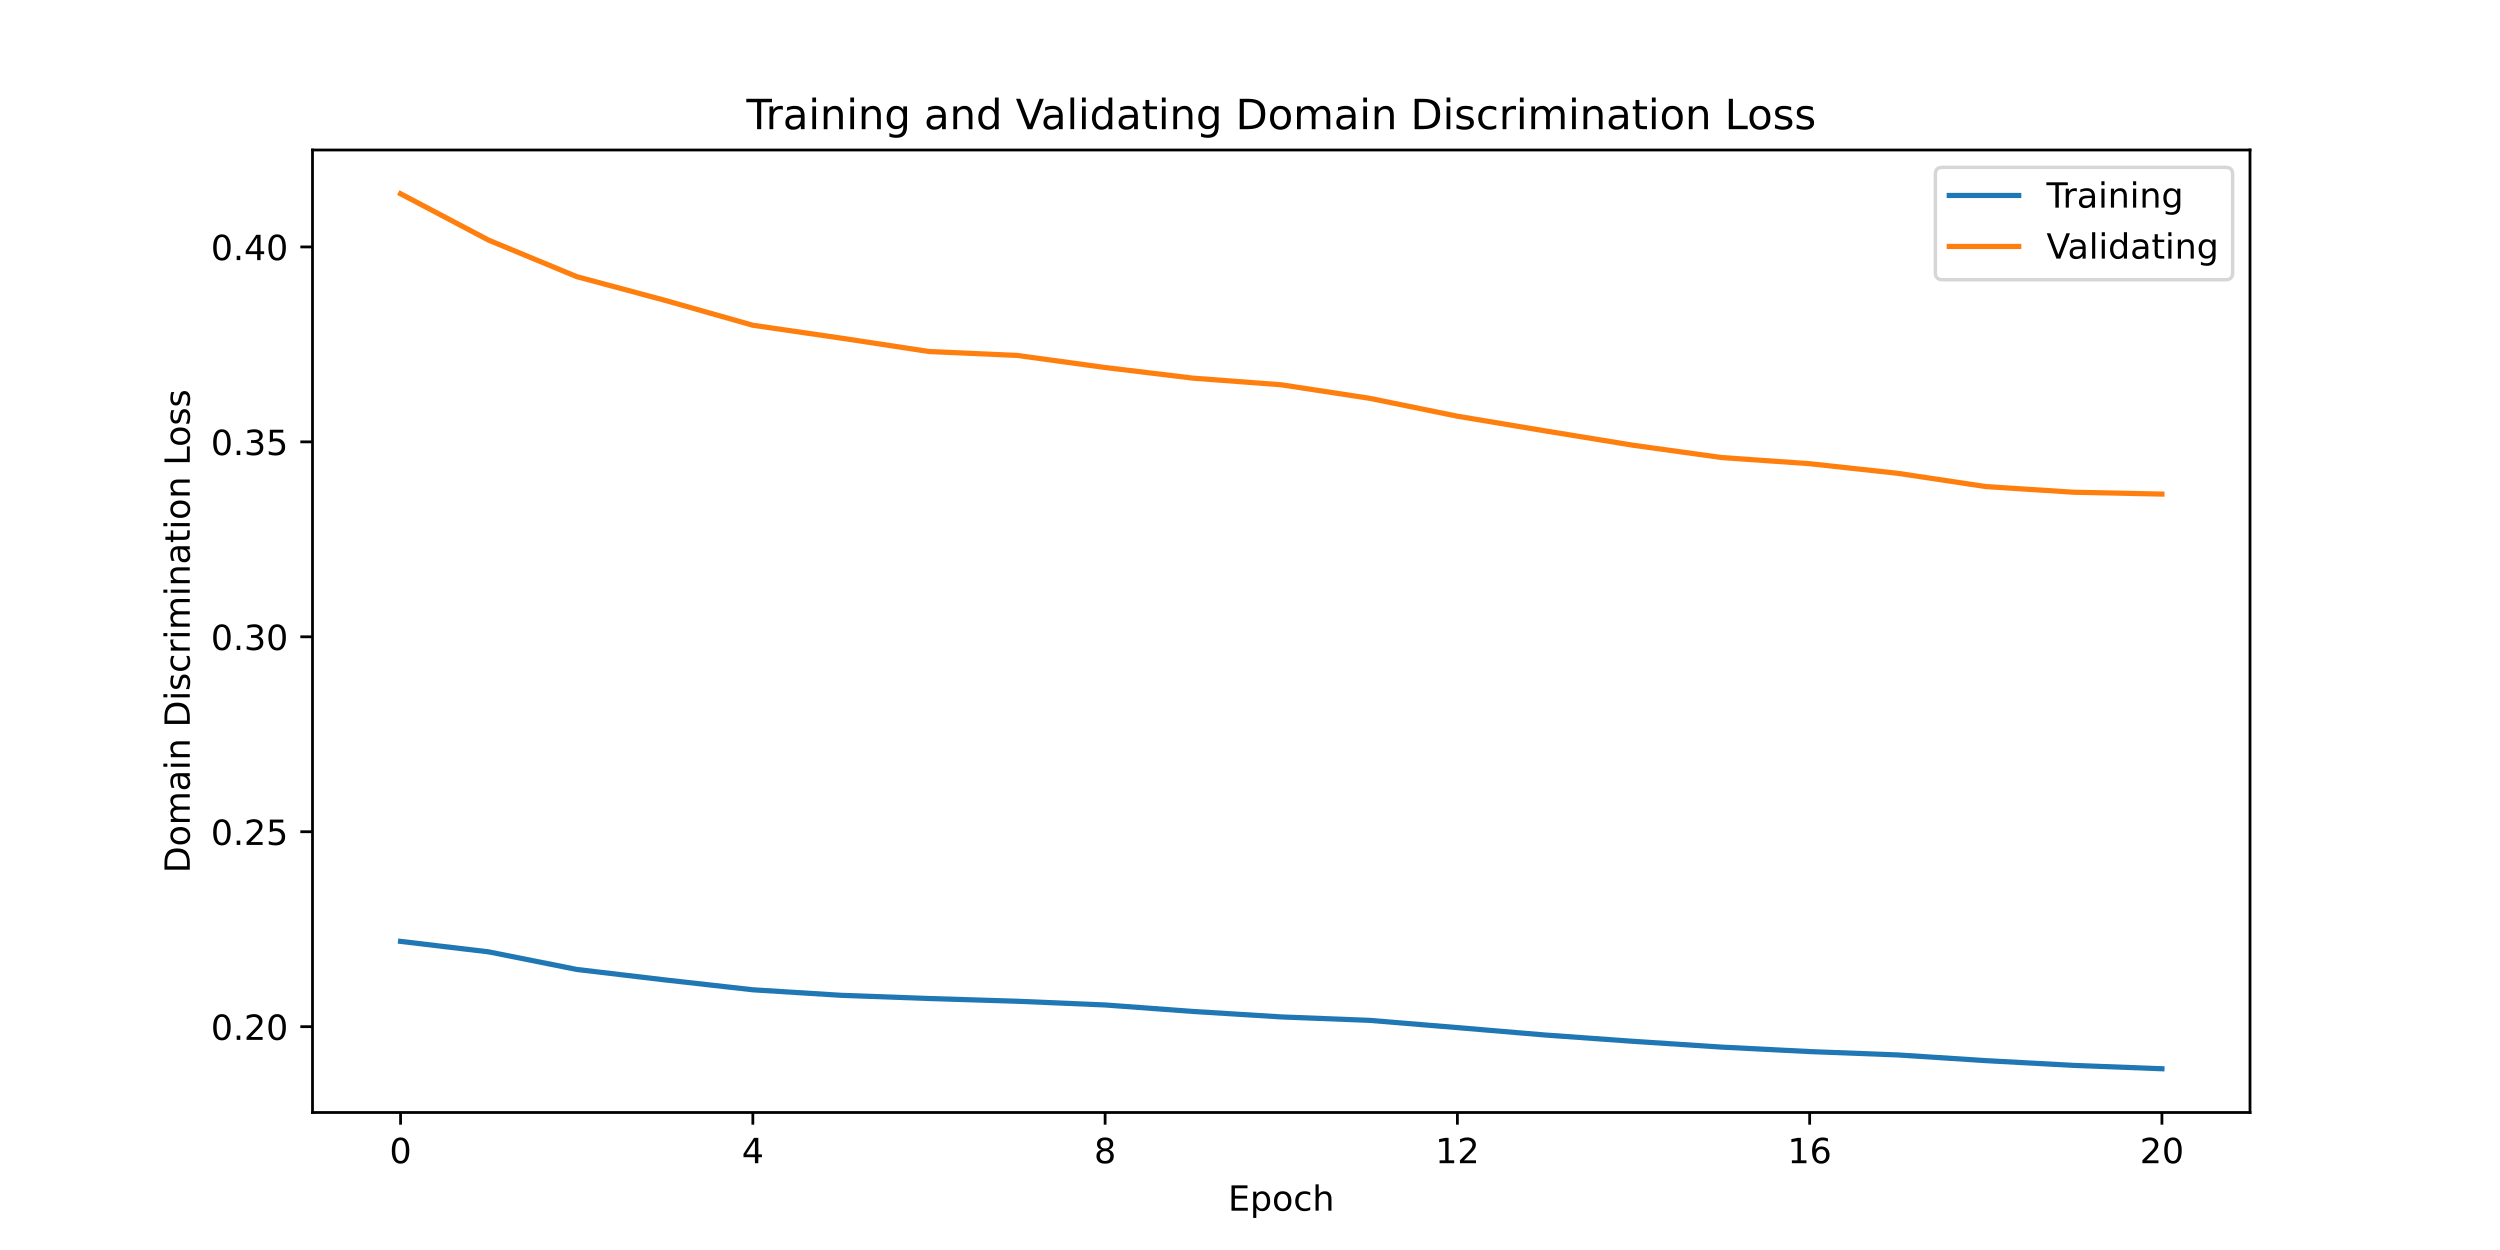
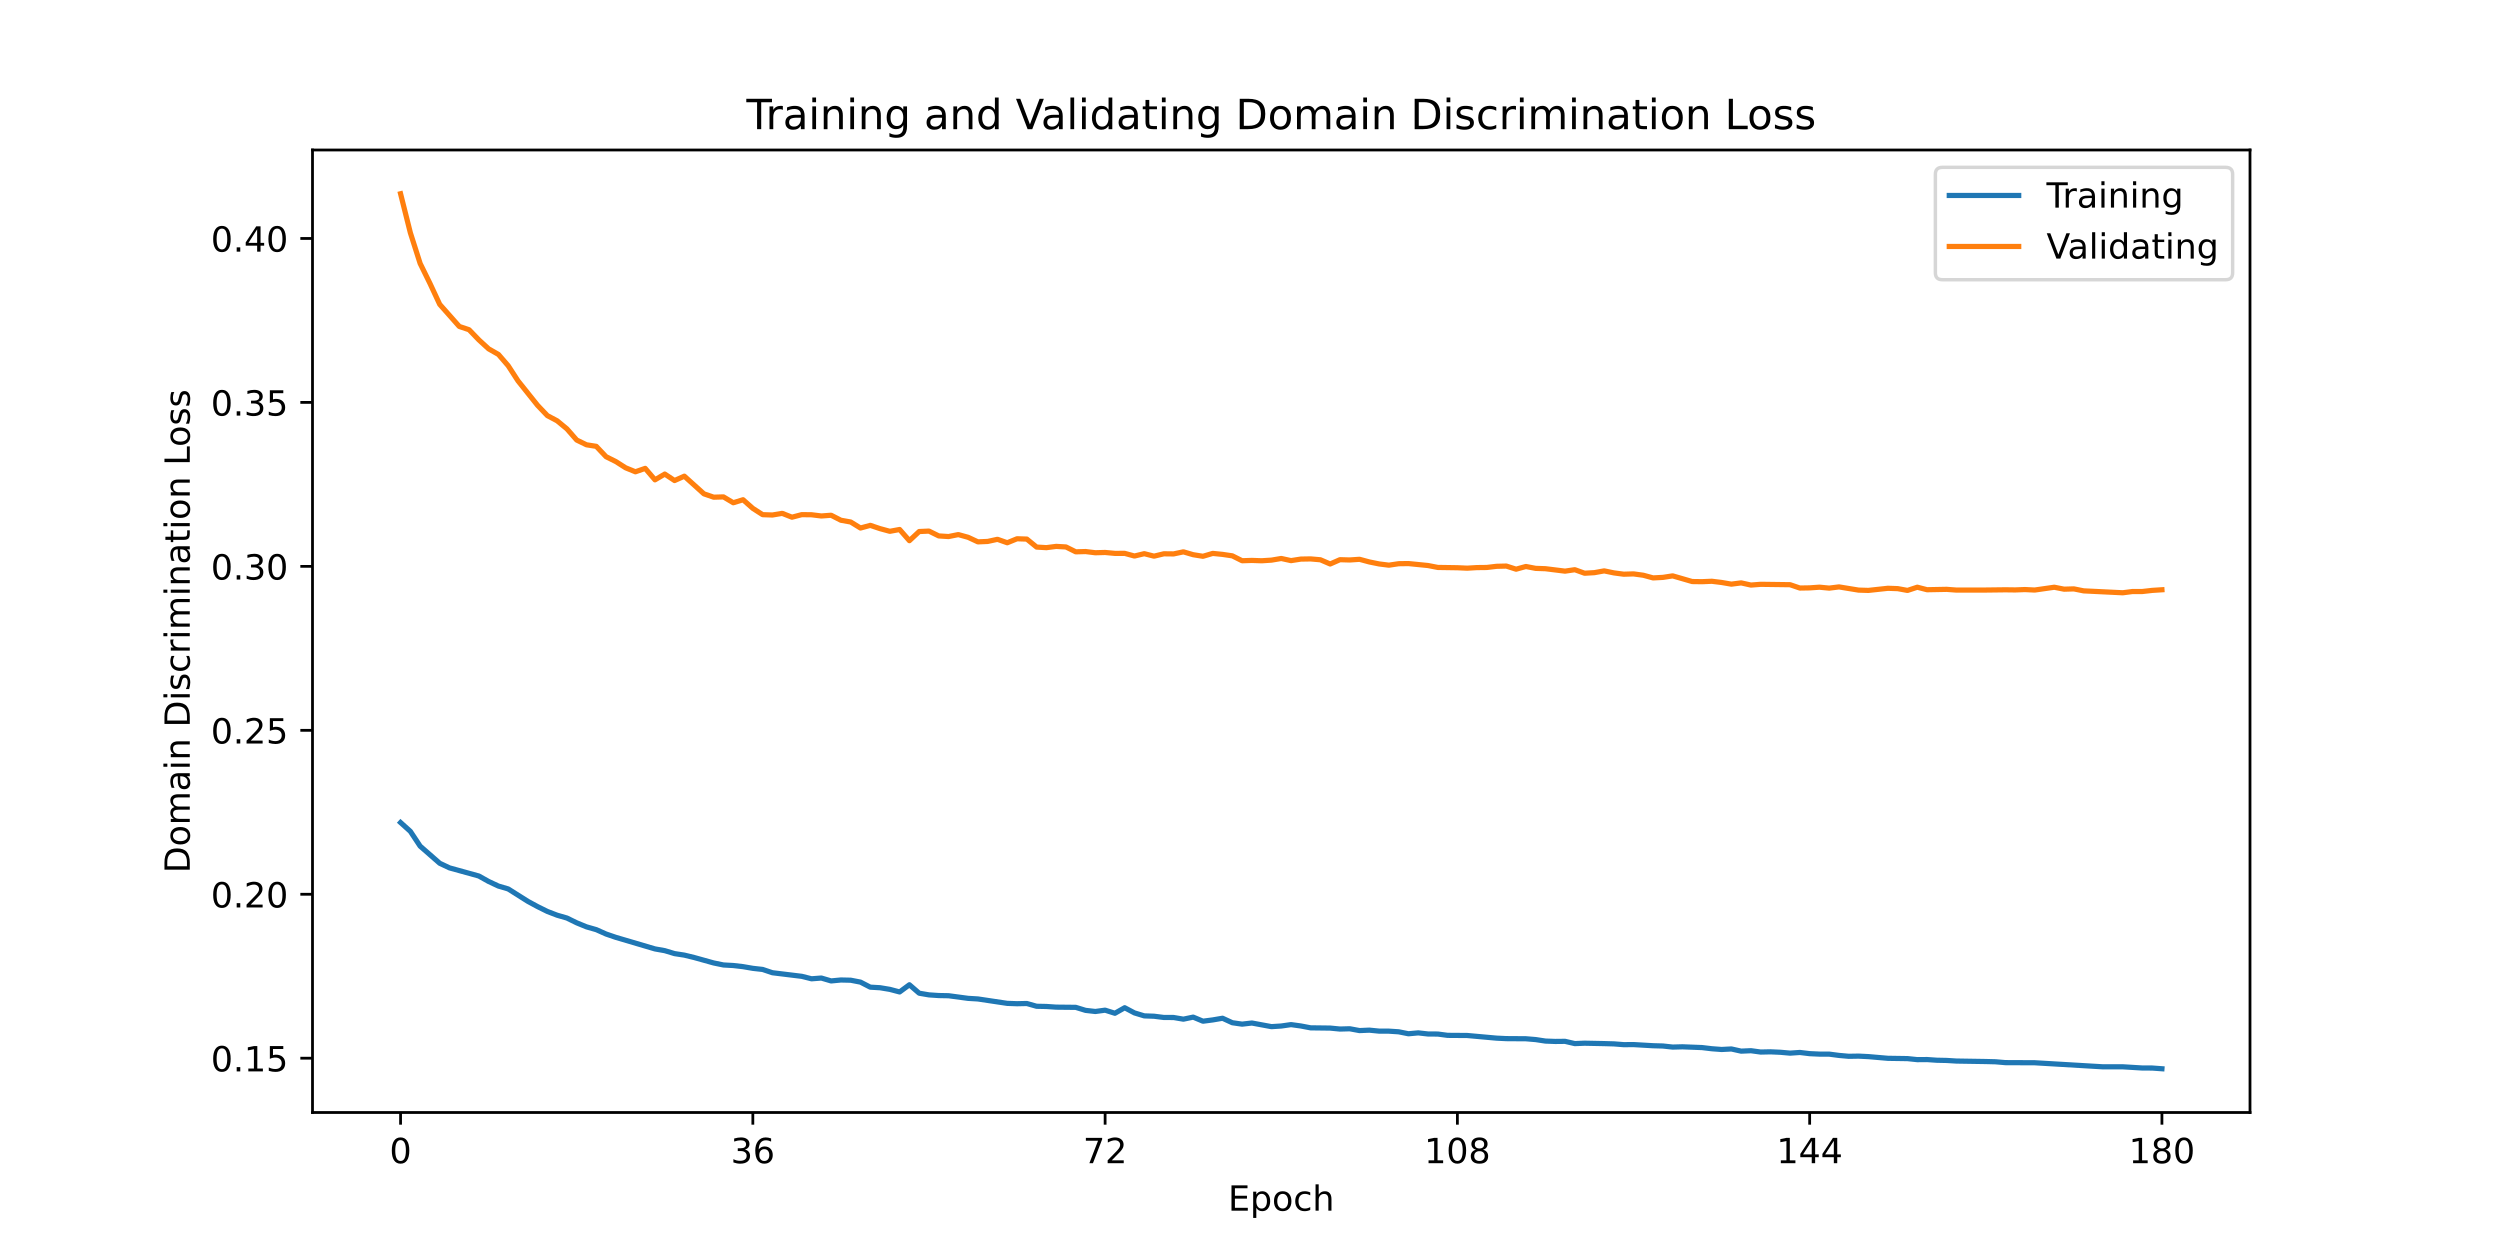
<svg xmlns="http://www.w3.org/2000/svg" xmlns:xlink="http://www.w3.org/1999/xlink" width="720pt" height="360pt" viewBox="0 0 720 360" version="1.1">
  <defs>
    <style type="text/css">*{stroke-linejoin: round; stroke-linecap: butt}</style>
  </defs>
  <g id="figure_1">
    <g id="patch_1">
      <path d="M 0 360  L 720 360  L 720 0  L 0 0  z " style="fill: #ffffff" />
    </g>
    <g id="axes_1">
      <g id="patch_2">
        <path d="M 90 320.4  L 648 320.4  L 648 43.2  L 90 43.2  z " style="fill: #ffffff" />
      </g>
      <g id="matplotlib.axis_1">
        <g id="xtick_1">
          <g id="line2d_1">
            <defs>
-               <path id="m48c4bb14b0" d="M 0 0  L 0 3.5  " style="stroke: #000000; stroke-width: 0.8" />
+               <path id="md9fe2c871f" d="M 0 0  L 0 3.5  " style="stroke: #000000; stroke-width: 0.8" />
            </defs>
            <g>
-               <use xlink:href="#m48c4bb14b0" x="115.364" y="320.4" style="stroke: #000000; stroke-width: 0.8" />
+               <use xlink:href="#md9fe2c871f" x="115.364" y="320.4" style="stroke: #000000; stroke-width: 0.8" />
            </g>
          </g>
          <g id="text_1">
            <g transform="translate(112.1824 334.9984) scale(0.1 -0.1)">
              <defs>
                <path id="DejaVuSans-30" d="M 2034 4250  Q 1547 4250 1301 3770  Q 1056 3291 1056 2328  Q 1056 1369 1301 889  Q 1547 409 2034 409  Q 2525 409 2770 889  Q 3016 1369 3016 2328  Q 3016 3291 2770 3770  Q 2525 4250 2034 4250  z M 2034 4750  Q 2819 4750 3233 4129  Q 3647 3509 3647 2328  Q 3647 1150 3233 529  Q 2819 -91 2034 -91  Q 1250 -91 836 529  Q 422 1150 422 2328  Q 422 3509 836 4129  Q 1250 4750 2034 4750  z " transform="scale(0.015625)" />
              </defs>
              <use xlink:href="#DejaVuSans-30" />
            </g>
          </g>
        </g>
        <g id="xtick_2">
          <g id="line2d_2">
            <g>
-               <use xlink:href="#m48c4bb14b0" x="216.818" y="320.4" style="stroke: #000000; stroke-width: 0.8" />
+               <use xlink:href="#md9fe2c871f" x="216.818" y="320.4" style="stroke: #000000; stroke-width: 0.8" />
            </g>
          </g>
          <g id="text_2">
-             <g transform="translate(213.6369 334.9984) scale(0.1 -0.1)">
-               <defs>
-                 <path id="DejaVuSans-34" d="M 2419 4116  L 825 1625  L 2419 1625  L 2419 4116  z M 2253 4666  L 3047 4666  L 3047 1625  L 3713 1625  L 3713 1100  L 3047 1100  L 3047 0  L 2419 0  L 2419 1100  L 313 1100  L 313 1709  L 2253 4666  z " transform="scale(0.015625)" />
-               </defs>
-               <use xlink:href="#DejaVuSans-34" />
+             <g transform="translate(210.4557 334.9984) scale(0.1 -0.1)">
+               <defs>
+                 <path id="DejaVuSans-33" d="M 2597 2516  Q 3050 2419 3304 2112  Q 3559 1806 3559 1356  Q 3559 666 3084 287  Q 2609 -91 1734 -91  Q 1441 -91 1130 -33  Q 819 25 488 141  L 488 750  Q 750 597 1062 519  Q 1375 441 1716 441  Q 2309 441 2620 675  Q 2931 909 2931 1356  Q 2931 1769 2642 2001  Q 2353 2234 1838 2234  L 1294 2234  L 1294 2753  L 1863 2753  Q 2328 2753 2575 2939  Q 2822 3125 2822 3475  Q 2822 3834 2567 4026  Q 2313 4219 1838 4219  Q 1578 4219 1281 4162  Q 984 4106 628 3988  L 628 4550  Q 988 4650 1302 4700  Q 1616 4750 1894 4750  Q 2613 4750 3031 4423  Q 3450 4097 3450 3541  Q 3450 3153 3228 2886  Q 3006 2619 2597 2516  z " transform="scale(0.015625)" />
+                 <path id="DejaVuSans-36" d="M 2113 2584  Q 1688 2584 1439 2293  Q 1191 2003 1191 1497  Q 1191 994 1439 701  Q 1688 409 2113 409  Q 2538 409 2786 701  Q 3034 994 3034 1497  Q 3034 2003 2786 2293  Q 2538 2584 2113 2584  z M 3366 4563  L 3366 3988  Q 3128 4100 2886 4159  Q 2644 4219 2406 4219  Q 1781 4219 1451 3797  Q 1122 3375 1075 2522  Q 1259 2794 1537 2939  Q 1816 3084 2150 3084  Q 2853 3084 3261 2657  Q 3669 2231 3669 1497  Q 3669 778 3244 343  Q 2819 -91 2113 -91  Q 1303 -91 875 529  Q 447 1150 447 2328  Q 447 3434 972 4092  Q 1497 4750 2381 4750  Q 2619 4750 2861 4703  Q 3103 4656 3366 4563  z " transform="scale(0.015625)" />
+               </defs>
+               <use xlink:href="#DejaVuSans-33" />
+               <use xlink:href="#DejaVuSans-36" transform="translate(63.62305 0)" />
            </g>
          </g>
        </g>
        <g id="xtick_3">
          <g id="line2d_3">
            <g>
-               <use xlink:href="#m48c4bb14b0" x="318.273" y="320.4" style="stroke: #000000; stroke-width: 0.8" />
+               <use xlink:href="#md9fe2c871f" x="318.273" y="320.4" style="stroke: #000000; stroke-width: 0.8" />
            </g>
          </g>
          <g id="text_3">
-             <g transform="translate(315.0915 334.9984) scale(0.1 -0.1)">
-               <defs>
-                 <path id="DejaVuSans-38" d="M 2034 2216  Q 1584 2216 1326 1975  Q 1069 1734 1069 1313  Q 1069 891 1326 650  Q 1584 409 2034 409  Q 2484 409 2743 651  Q 3003 894 3003 1313  Q 3003 1734 2745 1975  Q 2488 2216 2034 2216  z M 1403 2484  Q 997 2584 770 2862  Q 544 3141 544 3541  Q 544 4100 942 4425  Q 1341 4750 2034 4750  Q 2731 4750 3128 4425  Q 3525 4100 3525 3541  Q 3525 3141 3298 2862  Q 3072 2584 2669 2484  Q 3125 2378 3379 2068  Q 3634 1759 3634 1313  Q 3634 634 3220 271  Q 2806 -91 2034 -91  Q 1263 -91 848 271  Q 434 634 434 1313  Q 434 1759 690 2068  Q 947 2378 1403 2484  z M 1172 3481  Q 1172 3119 1398 2916  Q 1625 2713 2034 2713  Q 2441 2713 2670 2916  Q 2900 3119 2900 3481  Q 2900 3844 2670 4047  Q 2441 4250 2034 4250  Q 1625 4250 1398 4047  Q 1172 3844 1172 3481  z " transform="scale(0.015625)" />
-               </defs>
-               <use xlink:href="#DejaVuSans-38" />
+             <g transform="translate(311.9102 334.9984) scale(0.1 -0.1)">
+               <defs>
+                 <path id="DejaVuSans-37" d="M 525 4666  L 3525 4666  L 3525 4397  L 1831 0  L 1172 0  L 2766 4134  L 525 4134  L 525 4666  z " transform="scale(0.015625)" />
+                 <path id="DejaVuSans-32" d="M 1228 531  L 3431 531  L 3431 0  L 469 0  L 469 531  Q 828 903 1448 1529  Q 2069 2156 2228 2338  Q 2531 2678 2651 2914  Q 2772 3150 2772 3378  Q 2772 3750 2511 3984  Q 2250 4219 1831 4219  Q 1534 4219 1204 4116  Q 875 4013 500 3803  L 500 4441  Q 881 4594 1212 4672  Q 1544 4750 1819 4750  Q 2544 4750 2975 4387  Q 3406 4025 3406 3419  Q 3406 3131 3298 2873  Q 3191 2616 2906 2266  Q 2828 2175 2409 1742  Q 1991 1309 1228 531  z " transform="scale(0.015625)" />
+               </defs>
+               <use xlink:href="#DejaVuSans-37" />
+               <use xlink:href="#DejaVuSans-32" transform="translate(63.62305 0)" />
            </g>
          </g>
        </g>
        <g id="xtick_4">
          <g id="line2d_4">
            <g>
-               <use xlink:href="#m48c4bb14b0" x="419.727" y="320.4" style="stroke: #000000; stroke-width: 0.8" />
+               <use xlink:href="#md9fe2c871f" x="419.727" y="320.4" style="stroke: #000000; stroke-width: 0.8" />
            </g>
          </g>
          <g id="text_4">
-             <g transform="translate(413.3648 334.9984) scale(0.1 -0.1)">
+             <g transform="translate(410.1835 334.9984) scale(0.1 -0.1)">
              <defs>
                <path id="DejaVuSans-31" d="M 794 531  L 1825 531  L 1825 4091  L 703 3866  L 703 4441  L 1819 4666  L 2450 4666  L 2450 531  L 3481 531  L 3481 0  L 794 0  L 794 531  z " transform="scale(0.015625)" />
-                 <path id="DejaVuSans-32" d="M 1228 531  L 3431 531  L 3431 0  L 469 0  L 469 531  Q 828 903 1448 1529  Q 2069 2156 2228 2338  Q 2531 2678 2651 2914  Q 2772 3150 2772 3378  Q 2772 3750 2511 3984  Q 2250 4219 1831 4219  Q 1534 4219 1204 4116  Q 875 4013 500 3803  L 500 4441  Q 881 4594 1212 4672  Q 1544 4750 1819 4750  Q 2544 4750 2975 4387  Q 3406 4025 3406 3419  Q 3406 3131 3298 2873  Q 3191 2616 2906 2266  Q 2828 2175 2409 1742  Q 1991 1309 1228 531  z " transform="scale(0.015625)" />
+                 <path id="DejaVuSans-38" d="M 2034 2216  Q 1584 2216 1326 1975  Q 1069 1734 1069 1313  Q 1069 891 1326 650  Q 1584 409 2034 409  Q 2484 409 2743 651  Q 3003 894 3003 1313  Q 3003 1734 2745 1975  Q 2488 2216 2034 2216  z M 1403 2484  Q 997 2584 770 2862  Q 544 3141 544 3541  Q 544 4100 942 4425  Q 1341 4750 2034 4750  Q 2731 4750 3128 4425  Q 3525 4100 3525 3541  Q 3525 3141 3298 2862  Q 3072 2584 2669 2484  Q 3125 2378 3379 2068  Q 3634 1759 3634 1313  Q 3634 634 3220 271  Q 2806 -91 2034 -91  Q 1263 -91 848 271  Q 434 634 434 1313  Q 434 1759 690 2068  Q 947 2378 1403 2484  z M 1172 3481  Q 1172 3119 1398 2916  Q 1625 2713 2034 2713  Q 2441 2713 2670 2916  Q 2900 3119 2900 3481  Q 2900 3844 2670 4047  Q 2441 4250 2034 4250  Q 1625 4250 1398 4047  Q 1172 3844 1172 3481  z " transform="scale(0.015625)" />
              </defs>
              <use xlink:href="#DejaVuSans-31" />
-               <use xlink:href="#DejaVuSans-32" transform="translate(63.62305 0)" />
+               <use xlink:href="#DejaVuSans-30" transform="translate(63.62305 0)" />
+               <use xlink:href="#DejaVuSans-38" transform="translate(127.2461 0)" />
            </g>
          </g>
        </g>
        <g id="xtick_5">
          <g id="line2d_5">
            <g>
-               <use xlink:href="#m48c4bb14b0" x="521.182" y="320.4" style="stroke: #000000; stroke-width: 0.8" />
+               <use xlink:href="#md9fe2c871f" x="521.182" y="320.4" style="stroke: #000000; stroke-width: 0.8" />
            </g>
          </g>
          <g id="text_5">
-             <g transform="translate(514.8193 334.9984) scale(0.1 -0.1)">
-               <defs>
-                 <path id="DejaVuSans-36" d="M 2113 2584  Q 1688 2584 1439 2293  Q 1191 2003 1191 1497  Q 1191 994 1439 701  Q 1688 409 2113 409  Q 2538 409 2786 701  Q 3034 994 3034 1497  Q 3034 2003 2786 2293  Q 2538 2584 2113 2584  z M 3366 4563  L 3366 3988  Q 3128 4100 2886 4159  Q 2644 4219 2406 4219  Q 1781 4219 1451 3797  Q 1122 3375 1075 2522  Q 1259 2794 1537 2939  Q 1816 3084 2150 3084  Q 2853 3084 3261 2657  Q 3669 2231 3669 1497  Q 3669 778 3244 343  Q 2819 -91 2113 -91  Q 1303 -91 875 529  Q 447 1150 447 2328  Q 447 3434 972 4092  Q 1497 4750 2381 4750  Q 2619 4750 2861 4703  Q 3103 4656 3366 4563  z " transform="scale(0.015625)" />
+             <g transform="translate(511.6381 334.9984) scale(0.1 -0.1)">
+               <defs>
+                 <path id="DejaVuSans-34" d="M 2419 4116  L 825 1625  L 2419 1625  L 2419 4116  z M 2253 4666  L 3047 4666  L 3047 1625  L 3713 1625  L 3713 1100  L 3047 1100  L 3047 0  L 2419 0  L 2419 1100  L 313 1100  L 313 1709  L 2253 4666  z " transform="scale(0.015625)" />
              </defs>
              <use xlink:href="#DejaVuSans-31" />
-               <use xlink:href="#DejaVuSans-36" transform="translate(63.62305 0)" />
+               <use xlink:href="#DejaVuSans-34" transform="translate(63.62305 0)" />
+               <use xlink:href="#DejaVuSans-34" transform="translate(127.2461 0)" />
            </g>
          </g>
        </g>
        <g id="xtick_6">
          <g id="line2d_6">
            <g>
-               <use xlink:href="#m48c4bb14b0" x="622.636" y="320.4" style="stroke: #000000; stroke-width: 0.8" />
+               <use xlink:href="#md9fe2c871f" x="622.636" y="320.4" style="stroke: #000000; stroke-width: 0.8" />
            </g>
          </g>
          <g id="text_6">
-             <g transform="translate(616.2739 334.9984) scale(0.1 -0.1)">
-               <use xlink:href="#DejaVuSans-32" />
-               <use xlink:href="#DejaVuSans-30" transform="translate(63.62305 0)" />
+             <g transform="translate(613.0926 334.9984) scale(0.1 -0.1)">
+               <use xlink:href="#DejaVuSans-31" />
+               <use xlink:href="#DejaVuSans-38" transform="translate(63.62305 0)" />
+               <use xlink:href="#DejaVuSans-30" transform="translate(127.2461 0)" />
            </g>
          </g>
        </g>
        <g id="text_7">
          <g transform="translate(353.6891 348.6766) scale(0.1 -0.1)">
            <defs>
              <path id="DejaVuSans-45" d="M 628 4666  L 3578 4666  L 3578 4134  L 1259 4134  L 1259 2753  L 3481 2753  L 3481 2222  L 1259 2222  L 1259 531  L 3634 531  L 3634 0  L 628 0  L 628 4666  z " transform="scale(0.015625)" />
              <path id="DejaVuSans-70" d="M 1159 525  L 1159 -1331  L 581 -1331  L 581 3500  L 1159 3500  L 1159 2969  Q 1341 3281 1617 3432  Q 1894 3584 2278 3584  Q 2916 3584 3314 3078  Q 3713 2572 3713 1747  Q 3713 922 3314 415  Q 2916 -91 2278 -91  Q 1894 -91 1617 61  Q 1341 213 1159 525  z M 3116 1747  Q 3116 2381 2855 2742  Q 2594 3103 2138 3103  Q 1681 3103 1420 2742  Q 1159 2381 1159 1747  Q 1159 1113 1420 752  Q 1681 391 2138 391  Q 2594 391 2855 752  Q 3116 1113 3116 1747  z " transform="scale(0.015625)" />
              <path id="DejaVuSans-6f" d="M 1959 3097  Q 1497 3097 1228 2736  Q 959 2375 959 1747  Q 959 1119 1226 758  Q 1494 397 1959 397  Q 2419 397 2687 759  Q 2956 1122 2956 1747  Q 2956 2369 2687 2733  Q 2419 3097 1959 3097  z M 1959 3584  Q 2709 3584 3137 3096  Q 3566 2609 3566 1747  Q 3566 888 3137 398  Q 2709 -91 1959 -91  Q 1206 -91 779 398  Q 353 888 353 1747  Q 353 2609 779 3096  Q 1206 3584 1959 3584  z " transform="scale(0.015625)" />
              <path id="DejaVuSans-63" d="M 3122 3366  L 3122 2828  Q 2878 2963 2633 3030  Q 2388 3097 2138 3097  Q 1578 3097 1268 2742  Q 959 2388 959 1747  Q 959 1106 1268 751  Q 1578 397 2138 397  Q 2388 397 2633 464  Q 2878 531 3122 666  L 3122 134  Q 2881 22 2623 -34  Q 2366 -91 2075 -91  Q 1284 -91 818 406  Q 353 903 353 1747  Q 353 2603 823 3093  Q 1294 3584 2113 3584  Q 2378 3584 2631 3529  Q 2884 3475 3122 3366  z " transform="scale(0.015625)" />
              <path id="DejaVuSans-68" d="M 3513 2113  L 3513 0  L 2938 0  L 2938 2094  Q 2938 2591 2744 2837  Q 2550 3084 2163 3084  Q 1697 3084 1428 2787  Q 1159 2491 1159 1978  L 1159 0  L 581 0  L 581 4863  L 1159 4863  L 1159 2956  Q 1366 3272 1645 3428  Q 1925 3584 2291 3584  Q 2894 3584 3203 3211  Q 3513 2838 3513 2113  z " transform="scale(0.015625)" />
            </defs>
            <use xlink:href="#DejaVuSans-45" />
            <use xlink:href="#DejaVuSans-70" transform="translate(63.18359 0)" />
            <use xlink:href="#DejaVuSans-6f" transform="translate(126.6602 0)" />
            <use xlink:href="#DejaVuSans-63" transform="translate(187.8418 0)" />
            <use xlink:href="#DejaVuSans-68" transform="translate(242.8223 0)" />
          </g>
        </g>
      </g>
      <g id="matplotlib.axis_2">
        <g id="ytick_1">
          <g id="line2d_7">
            <defs>
-               <path id="m26051a0700" d="M 0 0  L -3.5 0  " style="stroke: #000000; stroke-width: 0.8" />
+               <path id="m2de57ad157" d="M 0 0  L -3.5 0  " style="stroke: #000000; stroke-width: 0.8" />
            </defs>
            <g>
-               <use xlink:href="#m26051a0700" x="90" y="295.683" style="stroke: #000000; stroke-width: 0.8" />
+               <use xlink:href="#m2de57ad157" x="90" y="304.768" style="stroke: #000000; stroke-width: 0.8" />
            </g>
          </g>
          <g id="text_8">
-             <g transform="translate(60.73438 299.4824) scale(0.1 -0.1)">
+             <g transform="translate(60.73438 308.5671) scale(0.1 -0.1)">
              <defs>
                <path id="DejaVuSans-2e" d="M 684 794  L 1344 794  L 1344 0  L 684 0  L 684 794  z " transform="scale(0.015625)" />
-               </defs>
+                 <path id="DejaVuSans-35" d="M 691 4666  L 3169 4666  L 3169 4134  L 1269 4134  L 1269 2991  Q 1406 3038 1543 3061  Q 1681 3084 1819 3084  Q 2600 3084 3056 2656  Q 3513 2228 3513 1497  Q 3513 744 3044 326  Q 2575 -91 1722 -91  Q 1428 -91 1123 -41  Q 819 9 494 109  L 494 744  Q 775 591 1075 516  Q 1375 441 1709 441  Q 2250 441 2565 725  Q 2881 1009 2881 1497  Q 2881 1984 2565 2268  Q 2250 2553 1709 2553  Q 1456 2553 1204 2497  Q 953 2441 691 2322  L 691 4666  z " transform="scale(0.015625)" />
+               </defs>
+               <use xlink:href="#DejaVuSans-30" />
+               <use xlink:href="#DejaVuSans-2e" transform="translate(63.62305 0)" />
+               <use xlink:href="#DejaVuSans-31" transform="translate(95.41016 0)" />
+               <use xlink:href="#DejaVuSans-35" transform="translate(159.0332 0)" />
+             </g>
+           </g>
+         </g>
+         <g id="ytick_2">
+           <g id="line2d_8">
+             <g>
+               <use xlink:href="#m2de57ad157" x="90" y="257.55" style="stroke: #000000; stroke-width: 0.8" />
+             </g>
+           </g>
+           <g id="text_9">
+             <g transform="translate(60.73438 261.349) scale(0.1 -0.1)">
              <use xlink:href="#DejaVuSans-30" />
              <use xlink:href="#DejaVuSans-2e" transform="translate(63.62305 0)" />
              <use xlink:href="#DejaVuSans-32" transform="translate(95.41016 0)" />
              <use xlink:href="#DejaVuSans-30" transform="translate(159.0332 0)" />
            </g>
          </g>
        </g>
-         <g id="ytick_2">
-           <g id="line2d_8">
-             <g>
-               <use xlink:href="#m26051a0700" x="90" y="239.54" style="stroke: #000000; stroke-width: 0.8" />
-             </g>
-           </g>
-           <g id="text_9">
-             <g transform="translate(60.73438 243.3394) scale(0.1 -0.1)">
-               <defs>
-                 <path id="DejaVuSans-35" d="M 691 4666  L 3169 4666  L 3169 4134  L 1269 4134  L 1269 2991  Q 1406 3038 1543 3061  Q 1681 3084 1819 3084  Q 2600 3084 3056 2656  Q 3513 2228 3513 1497  Q 3513 744 3044 326  Q 2575 -91 1722 -91  Q 1428 -91 1123 -41  Q 819 9 494 109  L 494 744  Q 775 591 1075 516  Q 1375 441 1709 441  Q 2250 441 2565 725  Q 2881 1009 2881 1497  Q 2881 1984 2565 2268  Q 2250 2553 1709 2553  Q 1456 2553 1204 2497  Q 953 2441 691 2322  L 691 4666  z " transform="scale(0.015625)" />
-               </defs>
+         <g id="ytick_3">
+           <g id="line2d_9">
+             <g>
+               <use xlink:href="#m2de57ad157" x="90" y="210.332" style="stroke: #000000; stroke-width: 0.8" />
+             </g>
+           </g>
+           <g id="text_10">
+             <g transform="translate(60.73438 214.1309) scale(0.1 -0.1)">
              <use xlink:href="#DejaVuSans-30" />
              <use xlink:href="#DejaVuSans-2e" transform="translate(63.62305 0)" />
              <use xlink:href="#DejaVuSans-32" transform="translate(95.41016 0)" />
              <use xlink:href="#DejaVuSans-35" transform="translate(159.0332 0)" />
            </g>
          </g>
        </g>
-         <g id="ytick_3">
-           <g id="line2d_9">
-             <g>
-               <use xlink:href="#m26051a0700" x="90" y="183.397" style="stroke: #000000; stroke-width: 0.8" />
-             </g>
-           </g>
-           <g id="text_10">
-             <g transform="translate(60.73438 187.1965) scale(0.1 -0.1)">
-               <defs>
-                 <path id="DejaVuSans-33" d="M 2597 2516  Q 3050 2419 3304 2112  Q 3559 1806 3559 1356  Q 3559 666 3084 287  Q 2609 -91 1734 -91  Q 1441 -91 1130 -33  Q 819 25 488 141  L 488 750  Q 750 597 1062 519  Q 1375 441 1716 441  Q 2309 441 2620 675  Q 2931 909 2931 1356  Q 2931 1769 2642 2001  Q 2353 2234 1838 2234  L 1294 2234  L 1294 2753  L 1863 2753  Q 2328 2753 2575 2939  Q 2822 3125 2822 3475  Q 2822 3834 2567 4026  Q 2313 4219 1838 4219  Q 1578 4219 1281 4162  Q 984 4106 628 3988  L 628 4550  Q 988 4650 1302 4700  Q 1616 4750 1894 4750  Q 2613 4750 3031 4423  Q 3450 4097 3450 3541  Q 3450 3153 3228 2886  Q 3006 2619 2597 2516  z " transform="scale(0.015625)" />
-               </defs>
+         <g id="ytick_4">
+           <g id="line2d_10">
+             <g>
+               <use xlink:href="#m2de57ad157" x="90" y="163.114" style="stroke: #000000; stroke-width: 0.8" />
+             </g>
+           </g>
+           <g id="text_11">
+             <g transform="translate(60.73438 166.9128) scale(0.1 -0.1)">
              <use xlink:href="#DejaVuSans-30" />
              <use xlink:href="#DejaVuSans-2e" transform="translate(63.62305 0)" />
              <use xlink:href="#DejaVuSans-33" transform="translate(95.41016 0)" />
              <use xlink:href="#DejaVuSans-30" transform="translate(159.0332 0)" />
            </g>
          </g>
        </g>
-         <g id="ytick_4">
-           <g id="line2d_10">
-             <g>
-               <use xlink:href="#m26051a0700" x="90" y="127.254" style="stroke: #000000; stroke-width: 0.8" />
-             </g>
-           </g>
-           <g id="text_11">
-             <g transform="translate(60.73438 131.0535) scale(0.1 -0.1)">
+         <g id="ytick_5">
+           <g id="line2d_11">
+             <g>
+               <use xlink:href="#m2de57ad157" x="90" y="115.895" style="stroke: #000000; stroke-width: 0.8" />
+             </g>
+           </g>
+           <g id="text_12">
+             <g transform="translate(60.73438 119.6947) scale(0.1 -0.1)">
              <use xlink:href="#DejaVuSans-30" />
              <use xlink:href="#DejaVuSans-2e" transform="translate(63.62305 0)" />
              <use xlink:href="#DejaVuSans-33" transform="translate(95.41016 0)" />
              <use xlink:href="#DejaVuSans-35" transform="translate(159.0332 0)" />
            </g>
          </g>
        </g>
-         <g id="ytick_5">
-           <g id="line2d_11">
-             <g>
-               <use xlink:href="#m26051a0700" x="90" y="71.111" style="stroke: #000000; stroke-width: 0.8" />
-             </g>
-           </g>
-           <g id="text_12">
-             <g transform="translate(60.73438 74.91057) scale(0.1 -0.1)">
+         <g id="ytick_6">
+           <g id="line2d_12">
+             <g>
+               <use xlink:href="#m2de57ad157" x="90" y="68.677" style="stroke: #000000; stroke-width: 0.8" />
+             </g>
+           </g>
+           <g id="text_13">
+             <g transform="translate(60.73438 72.47658) scale(0.1 -0.1)">
              <use xlink:href="#DejaVuSans-30" />
              <use xlink:href="#DejaVuSans-2e" transform="translate(63.62305 0)" />
              <use xlink:href="#DejaVuSans-34" transform="translate(95.41016 0)" />
              <use xlink:href="#DejaVuSans-30" transform="translate(159.0332 0)" />
            </g>
          </g>
        </g>
-         <g id="text_13">
+         <g id="text_14">
          <g transform="translate(54.65469 251.4539) rotate(-90) scale(0.1 -0.1)">
            <defs>
              <path id="DejaVuSans-44" d="M 1259 4147  L 1259 519  L 2022 519  Q 2988 519 3436 956  Q 3884 1394 3884 2338  Q 3884 3275 3436 3711  Q 2988 4147 2022 4147  L 1259 4147  z M 628 4666  L 1925 4666  Q 3281 4666 3915 4102  Q 4550 3538 4550 2338  Q 4550 1131 3912 565  Q 3275 0 1925 0  L 628 0  L 628 4666  z " transform="scale(0.015625)" />
              <path id="DejaVuSans-6d" d="M 3328 2828  Q 3544 3216 3844 3400  Q 4144 3584 4550 3584  Q 5097 3584 5394 3201  Q 5691 2819 5691 2113  L 5691 0  L 5113 0  L 5113 2094  Q 5113 2597 4934 2840  Q 4756 3084 4391 3084  Q 3944 3084 3684 2787  Q 3425 2491 3425 1978  L 3425 0  L 2847 0  L 2847 2094  Q 2847 2600 2669 2842  Q 2491 3084 2119 3084  Q 1678 3084 1418 2786  Q 1159 2488 1159 1978  L 1159 0  L 581 0  L 581 3500  L 1159 3500  L 1159 2956  Q 1356 3278 1631 3431  Q 1906 3584 2284 3584  Q 2666 3584 2933 3390  Q 3200 3197 3328 2828  z " transform="scale(0.015625)" />
              <path id="DejaVuSans-61" d="M 2194 1759  Q 1497 1759 1228 1600  Q 959 1441 959 1056  Q 959 750 1161 570  Q 1363 391 1709 391  Q 2188 391 2477 730  Q 2766 1069 2766 1631  L 2766 1759  L 2194 1759  z M 3341 1997  L 3341 0  L 2766 0  L 2766 531  Q 2569 213 2275 61  Q 1981 -91 1556 -91  Q 1019 -91 701 211  Q 384 513 384 1019  Q 384 1609 779 1909  Q 1175 2209 1959 2209  L 2766 2209  L 2766 2266  Q 2766 2663 2505 2880  Q 2244 3097 1772 3097  Q 1472 3097 1187 3025  Q 903 2953 641 2809  L 641 3341  Q 956 3463 1253 3523  Q 1550 3584 1831 3584  Q 2591 3584 2966 3190  Q 3341 2797 3341 1997  z " transform="scale(0.015625)" />
              <path id="DejaVuSans-69" d="M 603 3500  L 1178 3500  L 1178 0  L 603 0  L 603 3500  z M 603 4863  L 1178 4863  L 1178 4134  L 603 4134  L 603 4863  z " transform="scale(0.015625)" />
              <path id="DejaVuSans-6e" d="M 3513 2113  L 3513 0  L 2938 0  L 2938 2094  Q 2938 2591 2744 2837  Q 2550 3084 2163 3084  Q 1697 3084 1428 2787  Q 1159 2491 1159 1978  L 1159 0  L 581 0  L 581 3500  L 1159 3500  L 1159 2956  Q 1366 3272 1645 3428  Q 1925 3584 2291 3584  Q 2894 3584 3203 3211  Q 3513 2838 3513 2113  z " transform="scale(0.015625)" />
              <path id="DejaVuSans-20" transform="scale(0.015625)" />
              <path id="DejaVuSans-73" d="M 2834 3397  L 2834 2853  Q 2591 2978 2328 3040  Q 2066 3103 1784 3103  Q 1356 3103 1142 2972  Q 928 2841 928 2578  Q 928 2378 1081 2264  Q 1234 2150 1697 2047  L 1894 2003  Q 2506 1872 2764 1633  Q 3022 1394 3022 966  Q 3022 478 2636 193  Q 2250 -91 1575 -91  Q 1294 -91 989 -36  Q 684 19 347 128  L 347 722  Q 666 556 975 473  Q 1284 391 1588 391  Q 1994 391 2212 530  Q 2431 669 2431 922  Q 2431 1156 2273 1281  Q 2116 1406 1581 1522  L 1381 1569  Q 847 1681 609 1914  Q 372 2147 372 2553  Q 372 3047 722 3315  Q 1072 3584 1716 3584  Q 2034 3584 2315 3537  Q 2597 3491 2834 3397  z " transform="scale(0.015625)" />
              <path id="DejaVuSans-72" d="M 2631 2963  Q 2534 3019 2420 3045  Q 2306 3072 2169 3072  Q 1681 3072 1420 2755  Q 1159 2438 1159 1844  L 1159 0  L 581 0  L 581 3500  L 1159 3500  L 1159 2956  Q 1341 3275 1631 3429  Q 1922 3584 2338 3584  Q 2397 3584 2469 3576  Q 2541 3569 2628 3553  L 2631 2963  z " transform="scale(0.015625)" />
              <path id="DejaVuSans-74" d="M 1172 4494  L 1172 3500  L 2356 3500  L 2356 3053  L 1172 3053  L 1172 1153  Q 1172 725 1289 603  Q 1406 481 1766 481  L 2356 481  L 2356 0  L 1766 0  Q 1100 0 847 248  Q 594 497 594 1153  L 594 3053  L 172 3053  L 172 3500  L 594 3500  L 594 4494  L 1172 4494  z " transform="scale(0.015625)" />
              <path id="DejaVuSans-4c" d="M 628 4666  L 1259 4666  L 1259 531  L 3531 531  L 3531 0  L 628 0  L 628 4666  z " transform="scale(0.015625)" />
            </defs>
            <use xlink:href="#DejaVuSans-44" />
            <use xlink:href="#DejaVuSans-6f" transform="translate(77.00195 0)" />
            <use xlink:href="#DejaVuSans-6d" transform="translate(138.1836 0)" />
            <use xlink:href="#DejaVuSans-61" transform="translate(235.5957 0)" />
            <use xlink:href="#DejaVuSans-69" transform="translate(296.875 0)" />
            <use xlink:href="#DejaVuSans-6e" transform="translate(324.6582 0)" />
            <use xlink:href="#DejaVuSans-20" transform="translate(388.0371 0)" />
            <use xlink:href="#DejaVuSans-44" transform="translate(419.8242 0)" />
            <use xlink:href="#DejaVuSans-69" transform="translate(496.8262 0)" />
            <use xlink:href="#DejaVuSans-73" transform="translate(524.6094 0)" />
            <use xlink:href="#DejaVuSans-63" transform="translate(576.709 0)" />
            <use xlink:href="#DejaVuSans-72" transform="translate(631.6895 0)" />
            <use xlink:href="#DejaVuSans-69" transform="translate(672.8027 0)" />
            <use xlink:href="#DejaVuSans-6d" transform="translate(700.5859 0)" />
            <use xlink:href="#DejaVuSans-69" transform="translate(797.998 0)" />
            <use xlink:href="#DejaVuSans-6e" transform="translate(825.7812 0)" />
            <use xlink:href="#DejaVuSans-61" transform="translate(889.1602 0)" />
            <use xlink:href="#DejaVuSans-74" transform="translate(950.4395 0)" />
            <use xlink:href="#DejaVuSans-69" transform="translate(989.6484 0)" />
            <use xlink:href="#DejaVuSans-6f" transform="translate(1017.432 0)" />
            <use xlink:href="#DejaVuSans-6e" transform="translate(1078.613 0)" />
            <use xlink:href="#DejaVuSans-20" transform="translate(1141.992 0)" />
            <use xlink:href="#DejaVuSans-4c" transform="translate(1173.779 0)" />
            <use xlink:href="#DejaVuSans-6f" transform="translate(1227.742 0)" />
            <use xlink:href="#DejaVuSans-73" transform="translate(1288.924 0)" />
            <use xlink:href="#DejaVuSans-73" transform="translate(1341.023 0)" />
          </g>
        </g>
      </g>
-       <g id="line2d_12">
-         <path d="M 115.364 271.121  L 140.727 274.139  L 166.091 279.202  L 191.455 282.208  L 216.818 285.062  L 242.182 286.647  L 267.545 287.57  L 292.909 288.359  L 318.273 289.431  L 343.636 291.303  L 369 292.873  L 394.364 293.86  L 419.727 295.952  L 445.091 298.091  L 470.455 299.906  L 495.818 301.566  L 521.182 302.855  L 546.545 303.822  L 571.909 305.462  L 597.273 306.838  L 622.636 307.8  " clip-path="url(#p5f8e2ce917)" style="fill: none; stroke: #1f77b4; stroke-width: 1.5; stroke-linecap: square" />
-       </g>
      <g id="line2d_13">
-         <path d="M 115.364 55.8  L 140.727 69.164  L 166.091 79.672  L 191.455 86.484  L 216.818 93.674  L 242.182 97.373  L 267.545 101.24  L 292.909 102.363  L 318.273 105.844  L 343.636 108.912  L 369 110.82  L 394.364 114.701  L 419.727 119.87  L 445.091 124.111  L 470.455 128.254  L 495.818 131.772  L 521.182 133.548  L 546.545 136.314  L 571.909 140.138  L 597.273 141.768  L 622.636 142.297  " clip-path="url(#p5f8e2ce917)" style="fill: none; stroke: #ff7f0e; stroke-width: 1.5; stroke-linecap: square" />
+         <path d="M 115.364 236.892  L 118.182 239.43  L 121 243.689  L 126.636 248.617  L 129.455 249.95  L 137.909 252.292  L 140.727 253.866  L 143.545 255.187  L 146.364 256.017  L 152 259.575  L 154.818 261.102  L 157.636 262.497  L 160.455 263.582  L 163.273 264.395  L 166.091 265.774  L 168.909 266.932  L 171.727 267.74  L 174.545 268.998  L 177.364 269.962  L 188.636 273.289  L 191.455 273.791  L 194.273 274.641  L 197.091 275.075  L 199.909 275.762  L 205.545 277.334  L 208.364 277.913  L 211.182 278.07  L 214 278.397  L 216.818 278.883  L 219.636 279.2  L 222.455 280.147  L 230.909 281.183  L 233.727 281.893  L 236.545 281.678  L 239.364 282.508  L 242.182 282.238  L 245 282.302  L 247.818 282.848  L 250.636 284.303  L 253.455 284.466  L 256.273 284.938  L 259.091 285.682  L 261.909 283.609  L 264.727 286.044  L 267.545 286.526  L 270.364 286.716  L 273.182 286.77  L 278.818 287.529  L 281.636 287.699  L 290.091 288.97  L 292.909 289.071  L 295.727 289.009  L 298.545 289.806  L 301.364 289.864  L 304.182 290.059  L 309.818 290.118  L 312.636 290.986  L 315.455 291.309  L 318.273 290.93  L 321.091 291.824  L 323.909 290.225  L 326.727 291.717  L 329.545 292.572  L 332.364 292.673  L 335.182 293.032  L 338 293.041  L 340.818 293.522  L 343.636 292.931  L 346.455 294.105  L 349.273 293.738  L 352.091 293.255  L 354.909 294.545  L 357.727 294.953  L 360.545 294.628  L 366.182 295.672  L 369 295.492  L 371.818 295.089  L 374.636 295.479  L 377.455 296.017  L 383.091 296.089  L 385.909 296.363  L 388.727 296.286  L 391.545 296.807  L 394.364 296.683  L 397.182 296.963  L 400 296.974  L 402.818 297.159  L 405.636 297.725  L 408.455 297.468  L 411.273 297.788  L 414.091 297.805  L 416.909 298.181  L 422.545 298.222  L 431 298.987  L 433.818 299.124  L 439.455 299.163  L 442.273 299.4  L 445.091 299.828  L 447.909 299.936  L 450.727 299.905  L 453.545 300.556  L 456.364 300.441  L 462 300.558  L 464.818 300.639  L 467.636 300.863  L 470.455 300.84  L 476.091 301.17  L 478.909 301.248  L 481.727 301.559  L 484.545 301.481  L 490.182 301.7  L 493 302.038  L 495.818 302.25  L 498.636 302.103  L 501.455 302.73  L 504.273 302.605  L 507.091 302.989  L 509.909 302.926  L 512.727 303.052  L 515.545 303.302  L 518.364 303.11  L 521.182 303.452  L 524 303.583  L 526.818 303.591  L 529.636 303.961  L 532.455 304.215  L 535.273 304.164  L 538.091 304.305  L 543.727 304.794  L 549.364 304.881  L 552.182 305.177  L 555 305.153  L 557.818 305.347  L 560.636 305.408  L 563.455 305.583  L 571.909 305.72  L 574.727 305.794  L 577.545 306.037  L 586 306.074  L 605.727 307.246  L 611.364 307.239  L 617 307.585  L 619.818 307.594  L 622.636 307.8  L 622.636 307.8  " clip-path="url(#p3174f8ce55)" style="fill: none; stroke: #1f77b4; stroke-width: 1.5; stroke-linecap: square" />
+       </g>
+       <g id="line2d_14">
+         <path d="M 115.364 55.8  L 118.182 67.04  L 121 75.877  L 123.818 81.606  L 126.636 87.654  L 132.273 94.017  L 135.091 94.961  L 137.909 97.889  L 140.727 100.469  L 143.545 102.073  L 146.364 105.338  L 149.182 109.685  L 154.818 116.736  L 157.636 119.695  L 160.455 121.188  L 163.273 123.515  L 166.091 126.731  L 168.909 128.102  L 171.727 128.547  L 174.545 131.528  L 177.364 132.931  L 180.182 134.728  L 183 135.874  L 185.818 134.894  L 188.636 138.189  L 191.455 136.529  L 194.273 138.396  L 197.091 137.14  L 202.727 142.224  L 205.545 143.191  L 208.364 143.108  L 211.182 144.79  L 214 143.925  L 216.818 146.417  L 219.636 148.224  L 222.455 148.321  L 225.273 147.847  L 228.091 148.954  L 230.909 148.218  L 233.727 148.252  L 236.545 148.6  L 239.364 148.392  L 242.182 149.832  L 245 150.335  L 247.818 152.072  L 250.636 151.304  L 253.455 152.25  L 256.273 153.017  L 259.091 152.495  L 261.909 155.714  L 264.727 153.081  L 267.545 152.953  L 270.364 154.347  L 273.182 154.525  L 276 153.962  L 278.818 154.743  L 281.636 156.057  L 284.455 155.934  L 287.273 155.321  L 290.091 156.314  L 292.909 155.163  L 295.727 155.257  L 298.545 157.558  L 301.364 157.724  L 304.182 157.362  L 307 157.524  L 309.818 158.927  L 312.636 158.847  L 315.455 159.191  L 318.273 159.111  L 321.091 159.374  L 323.909 159.368  L 326.727 160.136  L 329.545 159.46  L 332.364 160.175  L 335.182 159.496  L 338 159.529  L 340.818 158.93  L 343.636 159.756  L 346.455 160.211  L 349.273 159.38  L 352.091 159.664  L 354.909 160.082  L 357.727 161.493  L 360.545 161.402  L 363.364 161.5  L 366.182 161.319  L 369 160.842  L 371.818 161.459  L 374.636 161.019  L 377.455 160.968  L 380.273 161.212  L 383.091 162.429  L 385.909 161.19  L 388.727 161.271  L 391.545 161.08  L 394.364 161.84  L 397.182 162.413  L 400 162.772  L 402.818 162.349  L 405.636 162.308  L 411.273 162.872  L 414.091 163.422  L 419.727 163.509  L 422.545 163.636  L 425.364 163.467  L 428.182 163.434  L 431 163.098  L 433.818 163.027  L 436.636 163.928  L 439.455 163.15  L 442.273 163.691  L 445.091 163.789  L 450.727 164.49  L 453.545 164.074  L 456.364 165.089  L 459.182 164.924  L 462 164.415  L 464.818 164.994  L 467.636 165.372  L 470.455 165.284  L 473.273 165.67  L 476.091 166.437  L 478.909 166.289  L 481.727 165.852  L 487.364 167.486  L 490.182 167.526  L 493 167.406  L 495.818 167.75  L 498.636 168.235  L 501.455 167.872  L 504.273 168.498  L 507.091 168.281  L 515.545 168.396  L 518.364 169.358  L 521.182 169.308  L 524 169.11  L 526.818 169.38  L 529.636 169.029  L 535.273 169.953  L 538.091 170.038  L 543.727 169.427  L 546.545 169.529  L 549.364 170.044  L 552.182 169.117  L 555 169.842  L 560.636 169.732  L 563.455 169.942  L 571.909 169.932  L 577.545 169.861  L 580.364 169.899  L 583.182 169.793  L 586 169.929  L 591.636 169.125  L 594.455 169.685  L 597.273 169.601  L 600.091 170.17  L 611.364 170.719  L 614.182 170.354  L 617 170.354  L 619.818 170.034  L 622.636 169.853  L 622.636 169.853  " clip-path="url(#p3174f8ce55)" style="fill: none; stroke: #ff7f0e; stroke-width: 1.5; stroke-linecap: square" />
      </g>
      <g id="patch_3">
        <path d="M 90 320.4  L 90 43.2  " style="fill: none; stroke: #000000; stroke-width: 0.8; stroke-linejoin: miter; stroke-linecap: square" />
      </g>
      <g id="patch_4">
        <path d="M 648 320.4  L 648 43.2  " style="fill: none; stroke: #000000; stroke-width: 0.8; stroke-linejoin: miter; stroke-linecap: square" />
      </g>
      <g id="patch_5">
        <path d="M 90 320.4  L 648 320.4  " style="fill: none; stroke: #000000; stroke-width: 0.8; stroke-linejoin: miter; stroke-linecap: square" />
      </g>
      <g id="patch_6">
        <path d="M 90 43.2  L 648 43.2  " style="fill: none; stroke: #000000; stroke-width: 0.8; stroke-linejoin: miter; stroke-linecap: square" />
      </g>
-       <g id="text_14">
+       <g id="text_15">
        <g transform="translate(214.9688 37.2) scale(0.12 -0.12)">
          <defs>
            <path id="DejaVuSans-54" d="M -19 4666  L 3928 4666  L 3928 4134  L 2272 4134  L 2272 0  L 1638 0  L 1638 4134  L -19 4134  L -19 4666  z " transform="scale(0.015625)" />
            <path id="DejaVuSans-67" d="M 2906 1791  Q 2906 2416 2648 2759  Q 2391 3103 1925 3103  Q 1463 3103 1205 2759  Q 947 2416 947 1791  Q 947 1169 1205 825  Q 1463 481 1925 481  Q 2391 481 2648 825  Q 2906 1169 2906 1791  z M 3481 434  Q 3481 -459 3084 -895  Q 2688 -1331 1869 -1331  Q 1566 -1331 1297 -1286  Q 1028 -1241 775 -1147  L 775 -588  Q 1028 -725 1275 -790  Q 1522 -856 1778 -856  Q 2344 -856 2625 -561  Q 2906 -266 2906 331  L 2906 616  Q 2728 306 2450 153  Q 2172 0 1784 0  Q 1141 0 747 490  Q 353 981 353 1791  Q 353 2603 747 3093  Q 1141 3584 1784 3584  Q 2172 3584 2450 3431  Q 2728 3278 2906 2969  L 2906 3500  L 3481 3500  L 3481 434  z " transform="scale(0.015625)" />
            <path id="DejaVuSans-64" d="M 2906 2969  L 2906 4863  L 3481 4863  L 3481 0  L 2906 0  L 2906 525  Q 2725 213 2448 61  Q 2172 -91 1784 -91  Q 1150 -91 751 415  Q 353 922 353 1747  Q 353 2572 751 3078  Q 1150 3584 1784 3584  Q 2172 3584 2448 3432  Q 2725 3281 2906 2969  z M 947 1747  Q 947 1113 1208 752  Q 1469 391 1925 391  Q 2381 391 2643 752  Q 2906 1113 2906 1747  Q 2906 2381 2643 2742  Q 2381 3103 1925 3103  Q 1469 3103 1208 2742  Q 947 2381 947 1747  z " transform="scale(0.015625)" />
            <path id="DejaVuSans-56" d="M 1831 0  L 50 4666  L 709 4666  L 2188 738  L 3669 4666  L 4325 4666  L 2547 0  L 1831 0  z " transform="scale(0.015625)" />
            <path id="DejaVuSans-6c" d="M 603 4863  L 1178 4863  L 1178 0  L 603 0  L 603 4863  z " transform="scale(0.015625)" />
          </defs>
          <use xlink:href="#DejaVuSans-54" />
          <use xlink:href="#DejaVuSans-72" transform="translate(46.33398 0)" />
          <use xlink:href="#DejaVuSans-61" transform="translate(87.44727 0)" />
          <use xlink:href="#DejaVuSans-69" transform="translate(148.7266 0)" />
          <use xlink:href="#DejaVuSans-6e" transform="translate(176.5098 0)" />
          <use xlink:href="#DejaVuSans-69" transform="translate(239.8887 0)" />
          <use xlink:href="#DejaVuSans-6e" transform="translate(267.6719 0)" />
          <use xlink:href="#DejaVuSans-67" transform="translate(331.0508 0)" />
          <use xlink:href="#DejaVuSans-20" transform="translate(394.5273 0)" />
          <use xlink:href="#DejaVuSans-61" transform="translate(426.3145 0)" />
          <use xlink:href="#DejaVuSans-6e" transform="translate(487.5938 0)" />
          <use xlink:href="#DejaVuSans-64" transform="translate(550.9727 0)" />
          <use xlink:href="#DejaVuSans-20" transform="translate(614.4492 0)" />
          <use xlink:href="#DejaVuSans-56" transform="translate(646.2363 0)" />
          <use xlink:href="#DejaVuSans-61" transform="translate(706.8945 0)" />
          <use xlink:href="#DejaVuSans-6c" transform="translate(768.1738 0)" />
          <use xlink:href="#DejaVuSans-69" transform="translate(795.957 0)" />
          <use xlink:href="#DejaVuSans-64" transform="translate(823.7402 0)" />
          <use xlink:href="#DejaVuSans-61" transform="translate(887.2168 0)" />
          <use xlink:href="#DejaVuSans-74" transform="translate(948.4961 0)" />
          <use xlink:href="#DejaVuSans-69" transform="translate(987.7051 0)" />
          <use xlink:href="#DejaVuSans-6e" transform="translate(1015.488 0)" />
          <use xlink:href="#DejaVuSans-67" transform="translate(1078.867 0)" />
          <use xlink:href="#DejaVuSans-20" transform="translate(1142.344 0)" />
          <use xlink:href="#DejaVuSans-44" transform="translate(1174.131 0)" />
          <use xlink:href="#DejaVuSans-6f" transform="translate(1251.133 0)" />
          <use xlink:href="#DejaVuSans-6d" transform="translate(1312.314 0)" />
          <use xlink:href="#DejaVuSans-61" transform="translate(1409.727 0)" />
          <use xlink:href="#DejaVuSans-69" transform="translate(1471.006 0)" />
          <use xlink:href="#DejaVuSans-6e" transform="translate(1498.789 0)" />
          <use xlink:href="#DejaVuSans-20" transform="translate(1562.168 0)" />
          <use xlink:href="#DejaVuSans-44" transform="translate(1593.955 0)" />
          <use xlink:href="#DejaVuSans-69" transform="translate(1670.957 0)" />
          <use xlink:href="#DejaVuSans-73" transform="translate(1698.74 0)" />
          <use xlink:href="#DejaVuSans-63" transform="translate(1750.84 0)" />
          <use xlink:href="#DejaVuSans-72" transform="translate(1805.82 0)" />
          <use xlink:href="#DejaVuSans-69" transform="translate(1846.934 0)" />
          <use xlink:href="#DejaVuSans-6d" transform="translate(1874.717 0)" />
          <use xlink:href="#DejaVuSans-69" transform="translate(1972.129 0)" />
          <use xlink:href="#DejaVuSans-6e" transform="translate(1999.912 0)" />
          <use xlink:href="#DejaVuSans-61" transform="translate(2063.291 0)" />
          <use xlink:href="#DejaVuSans-74" transform="translate(2124.57 0)" />
          <use xlink:href="#DejaVuSans-69" transform="translate(2163.779 0)" />
          <use xlink:href="#DejaVuSans-6f" transform="translate(2191.562 0)" />
          <use xlink:href="#DejaVuSans-6e" transform="translate(2252.744 0)" />
          <use xlink:href="#DejaVuSans-20" transform="translate(2316.123 0)" />
          <use xlink:href="#DejaVuSans-4c" transform="translate(2347.91 0)" />
          <use xlink:href="#DejaVuSans-6f" transform="translate(2401.873 0)" />
          <use xlink:href="#DejaVuSans-73" transform="translate(2463.055 0)" />
          <use xlink:href="#DejaVuSans-73" transform="translate(2515.154 0)" />
        </g>
      </g>
      <g id="legend_1">
        <g id="patch_7">
          <path d="M 559.389 80.556  L 641 80.556  Q 643 80.556 643 78.556  L 643 50.2  Q 643 48.2 641 48.2  L 559.389 48.2  Q 557.389 48.2 557.389 50.2  L 557.389 78.556  Q 557.389 80.556 559.389 80.556  z " style="fill: #ffffff; opacity: 0.8; stroke: #cccccc; stroke-linejoin: miter" />
        </g>
-         <g id="line2d_14">
+         <g id="line2d_15">
          <path d="M 561.389 56.298  L 571.389 56.298  L 581.389 56.298  " style="fill: none; stroke: #1f77b4; stroke-width: 1.5; stroke-linecap: square" />
        </g>
-         <g id="text_15">
+         <g id="text_16">
          <g transform="translate(589.3891 59.79844) scale(0.1 -0.1)">
            <use xlink:href="#DejaVuSans-54" />
            <use xlink:href="#DejaVuSans-72" transform="translate(46.33398 0)" />
            <use xlink:href="#DejaVuSans-61" transform="translate(87.44727 0)" />
            <use xlink:href="#DejaVuSans-69" transform="translate(148.7266 0)" />
            <use xlink:href="#DejaVuSans-6e" transform="translate(176.5098 0)" />
            <use xlink:href="#DejaVuSans-69" transform="translate(239.8887 0)" />
            <use xlink:href="#DejaVuSans-6e" transform="translate(267.6719 0)" />
            <use xlink:href="#DejaVuSans-67" transform="translate(331.0508 0)" />
          </g>
        </g>
-         <g id="line2d_15">
+         <g id="line2d_16">
          <path d="M 561.389 70.977  L 571.389 70.977  L 581.389 70.977  " style="fill: none; stroke: #ff7f0e; stroke-width: 1.5; stroke-linecap: square" />
        </g>
-         <g id="text_16">
+         <g id="text_17">
          <g transform="translate(589.3891 74.47656) scale(0.1 -0.1)">
            <use xlink:href="#DejaVuSans-56" />
            <use xlink:href="#DejaVuSans-61" transform="translate(60.6582 0)" />
            <use xlink:href="#DejaVuSans-6c" transform="translate(121.9375 0)" />
            <use xlink:href="#DejaVuSans-69" transform="translate(149.7207 0)" />
            <use xlink:href="#DejaVuSans-64" transform="translate(177.5039 0)" />
            <use xlink:href="#DejaVuSans-61" transform="translate(240.9805 0)" />
            <use xlink:href="#DejaVuSans-74" transform="translate(302.2598 0)" />
            <use xlink:href="#DejaVuSans-69" transform="translate(341.4688 0)" />
            <use xlink:href="#DejaVuSans-6e" transform="translate(369.252 0)" />
            <use xlink:href="#DejaVuSans-67" transform="translate(432.6309 0)" />
          </g>
        </g>
      </g>
    </g>
  </g>
  <defs>
-     <clipPath id="p5f8e2ce917">
+     <clipPath id="p3174f8ce55">
      <rect x="90" y="43.2" width="558" height="277.2" />
    </clipPath>
  </defs>
</svg>
